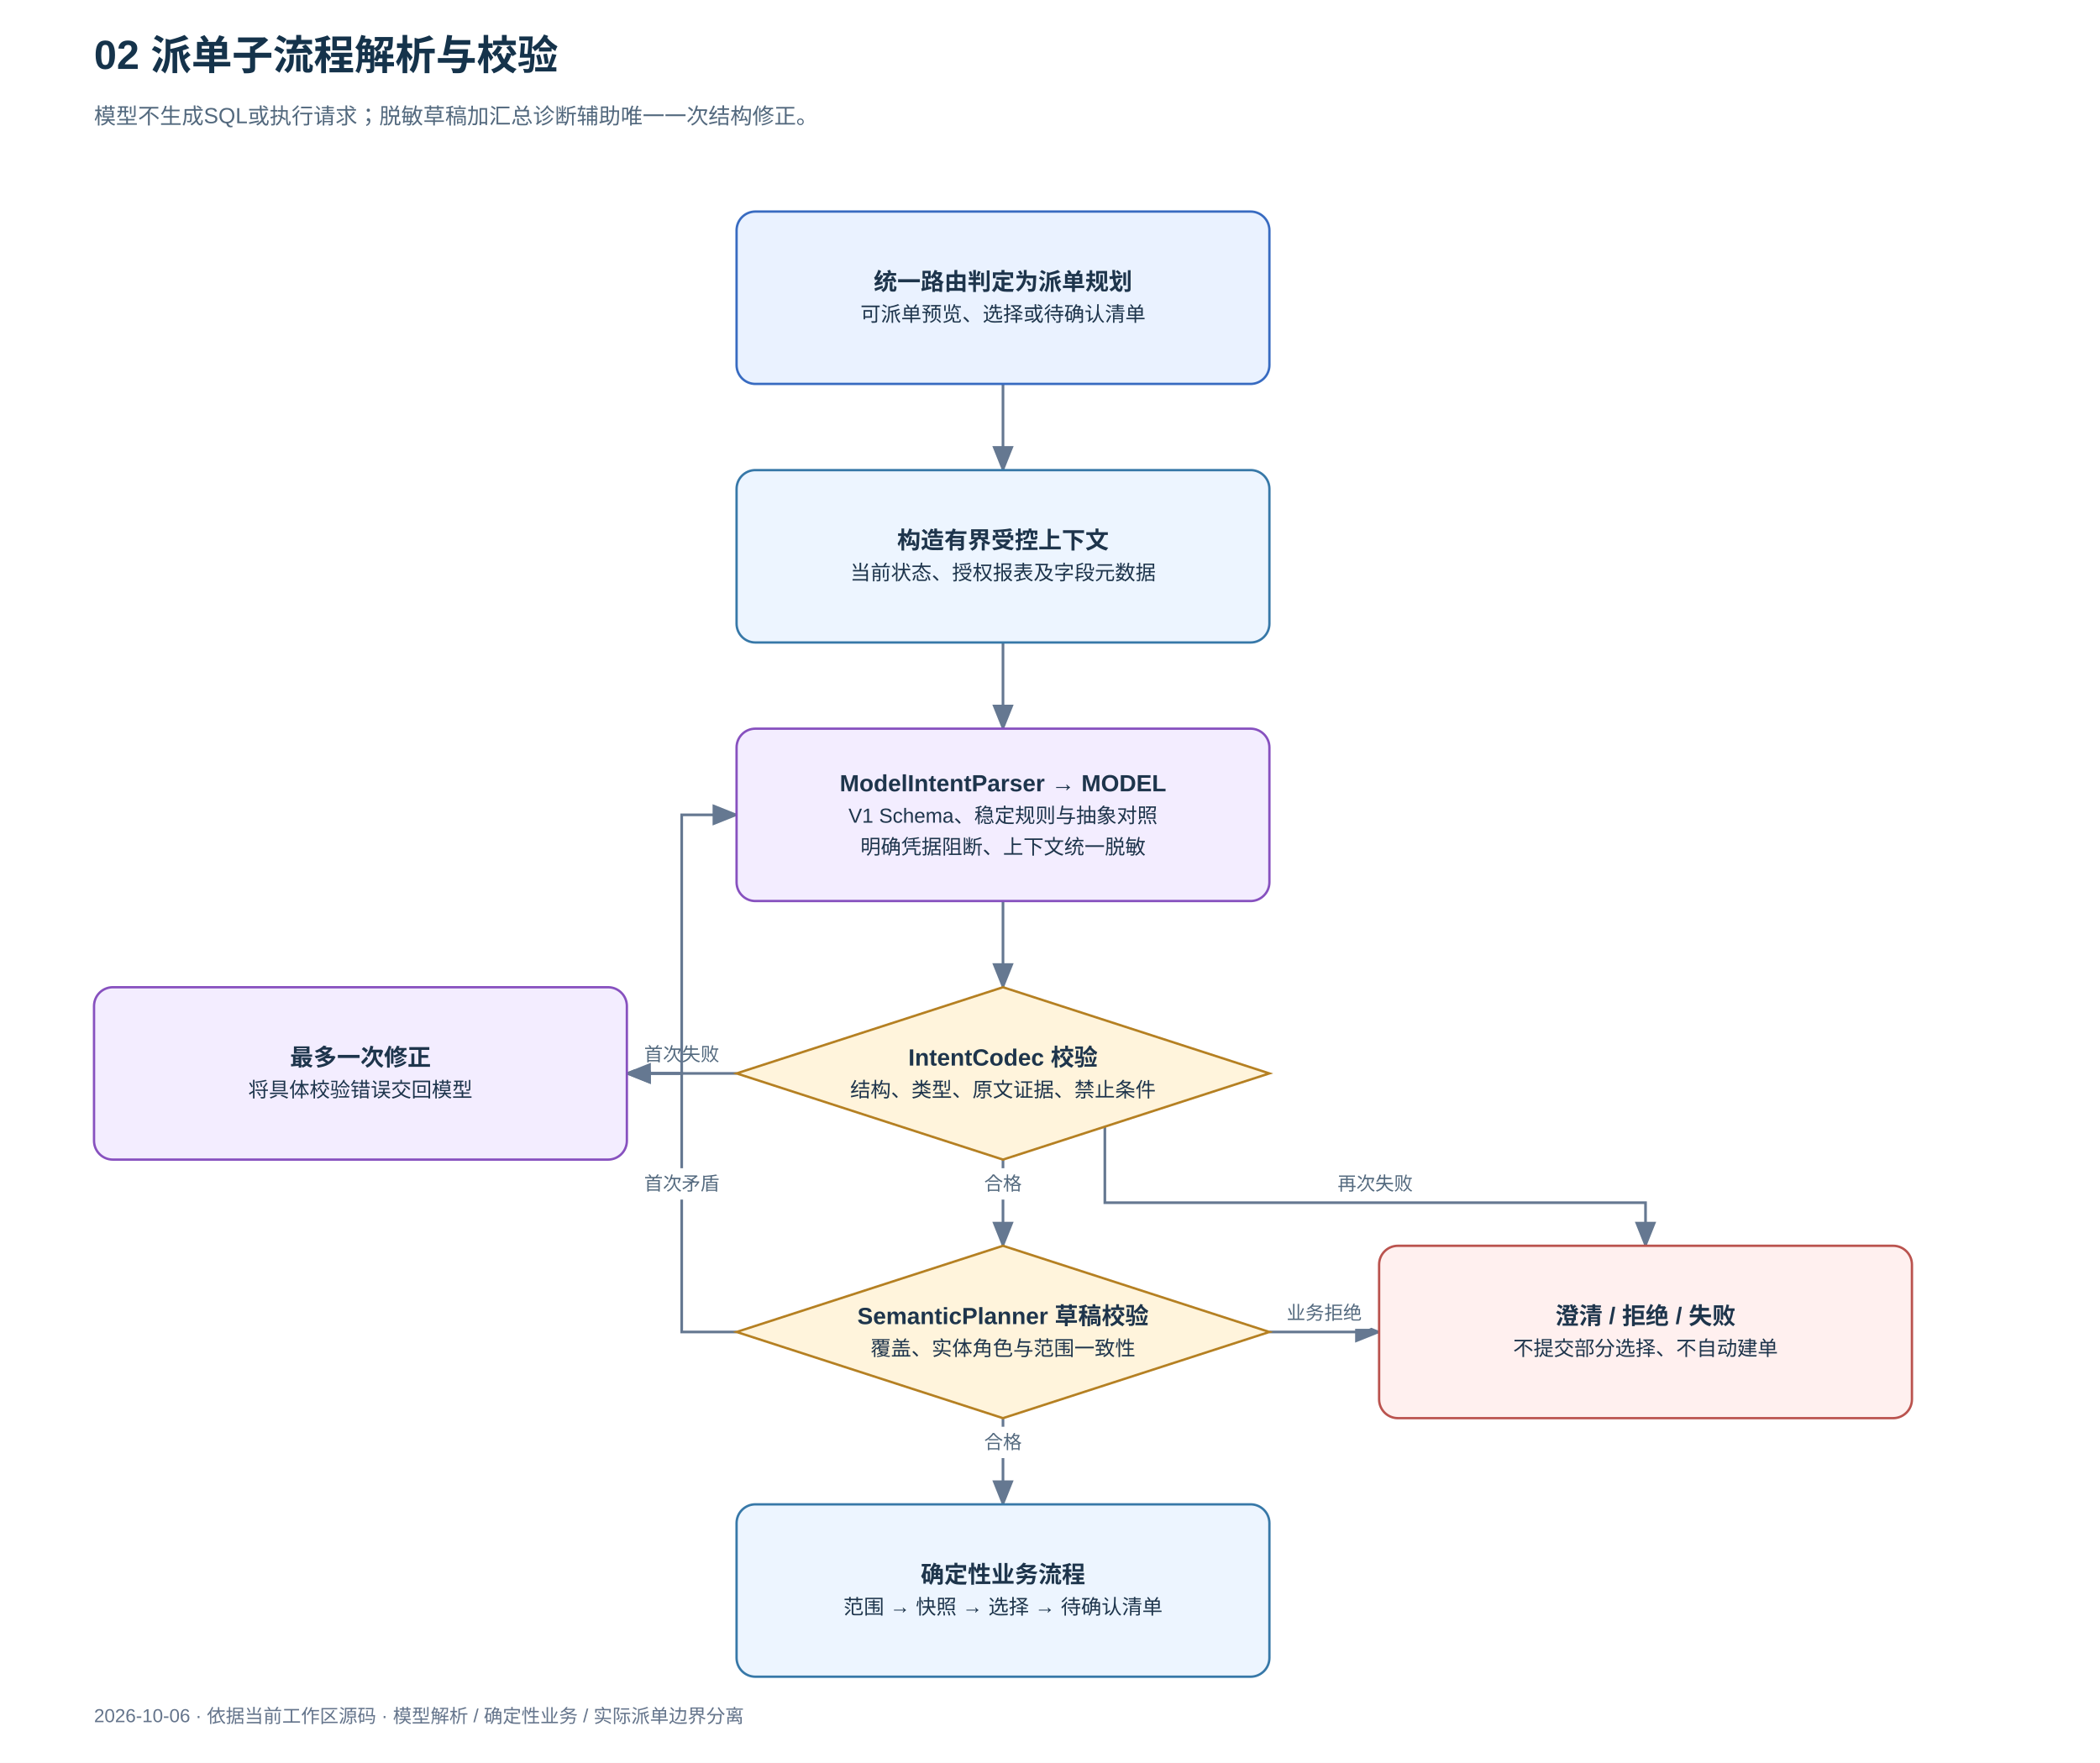
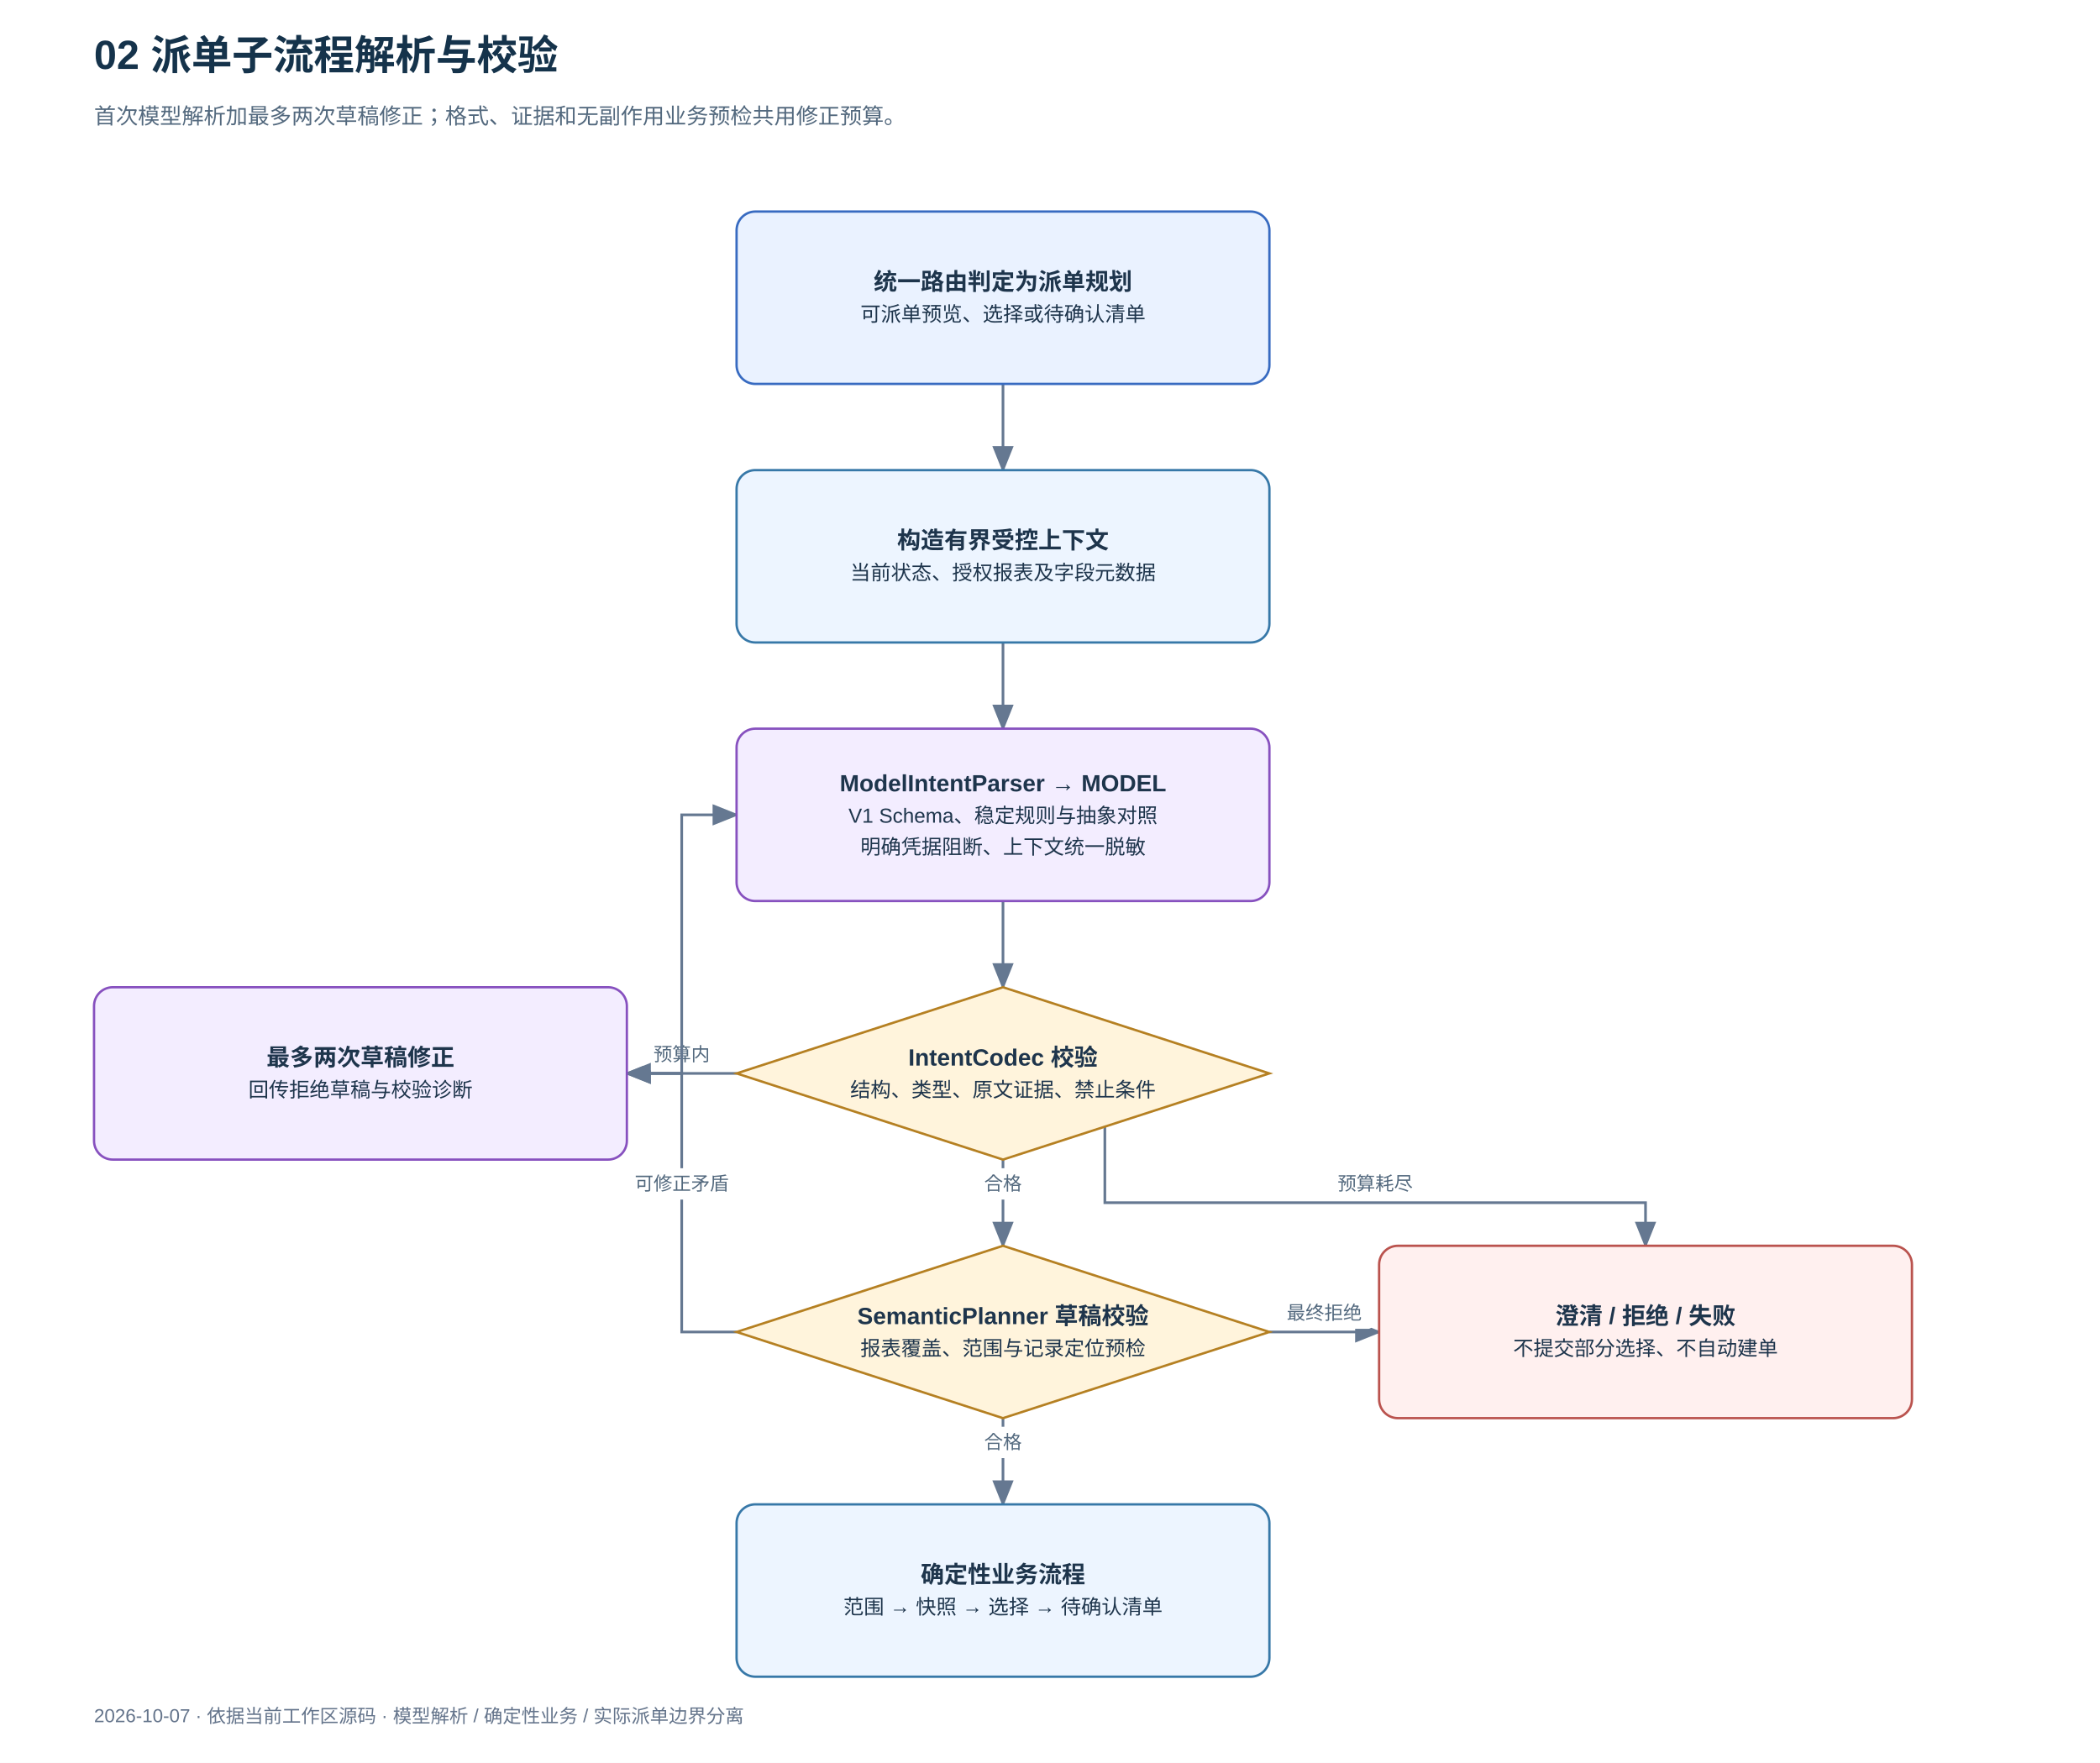
<svg xmlns="http://www.w3.org/2000/svg" width="1340" height="1125" viewBox="0 0 1340 1125" role="img" aria-label="02 派单子流程解析与校验">
  <defs>
    <marker id="arrow1" markerWidth="10" markerHeight="8" refX="9" refY="4" orient="auto">
      <path d="M0,0 L10,4 L0,8 Z" fill="#657891" />
    </marker>
  </defs>
  <rect width="100%" height="100%" fill="#fff" />
  <g font-family="Microsoft YaHei,PingFang SC,Arial,sans-serif">
    <text x="60" y="44" font-size="26" font-weight="700" fill="#15334b">02 派单子流程解析与校验</text>
-     <text x="60" y="79" font-size="14" fill="#53697e">模型不生成SQL或执行请求；脱敏草稿加汇总诊断辅助唯一一次结构修正。</text>
+     <text x="60" y="79" font-size="14" fill="#53697e">首次模型解析加最多两次草稿修正；格式、证据和无副作用业务预检共用修正预算。</text>
    <path d="M640,245 L640,300" fill="none" stroke="#657891" stroke-width="1.7" marker-end="url(#arrow1)" />
    <path d="M640,410 L640,465" fill="none" stroke="#657891" stroke-width="1.7" marker-end="url(#arrow1)" />
    <path d="M640,575 L640,630" fill="none" stroke="#657891" stroke-width="1.7" marker-end="url(#arrow1)" />
    <path d="M470,685 L435,685 L435,685 L400,685" fill="none" stroke="#657891" stroke-width="1.7" marker-end="url(#arrow1)" />
-     <rect x="404" y="663" width="62" height="20" fill="white" rx="3" />
-     <text x="435" y="677" font-size="12" text-anchor="middle" fill="#53697e">首次失败</text>
+     <rect x="410.5" y="663" width="49" height="20" fill="white" rx="3" />
+     <text x="435" y="677" font-size="12" text-anchor="middle" fill="#53697e">预算内</text>
    <path d="M400,685 L435,685 L435,520 L470,520" fill="none" stroke="#657891" stroke-width="1.7" marker-end="url(#arrow1)" />
    <path d="M640,740 L640,795" fill="none" stroke="#657891" stroke-width="1.7" marker-end="url(#arrow1)" />
    <rect x="622" y="745.5" width="36" height="20" fill="white" rx="3" />
    <text x="640" y="759.5" font-size="12" text-anchor="middle" fill="#53697e">合格</text>
    <path d="M470,850 L435,850 L435,685 L400,685" fill="none" stroke="#657891" stroke-width="1.7" marker-end="url(#arrow1)" />
-     <rect x="404" y="745.5" width="62" height="20" fill="white" rx="3" />
-     <text x="435" y="759.5" font-size="12" text-anchor="middle" fill="#53697e">首次矛盾</text>
+     <rect x="397.5" y="745.5" width="75" height="20" fill="white" rx="3" />
+     <text x="435" y="759.5" font-size="12" text-anchor="middle" fill="#53697e">可修正矛盾</text>
    <path d="M705,718.971 L705,767.5 L1050,767.5 L1050,795" fill="none" stroke="#657891" stroke-width="1.7" marker-end="url(#arrow1)" />
    <rect x="846.5" y="745.5" width="62" height="20" fill="white" rx="3" />
-     <text x="877.5" y="759.5" font-size="12" text-anchor="middle" fill="#53697e">再次失败</text>
+     <text x="877.5" y="759.5" font-size="12" text-anchor="middle" fill="#53697e">预算耗尽</text>
    <path d="M810,850 L845,850 L845,850 L880,850" fill="none" stroke="#657891" stroke-width="1.7" marker-end="url(#arrow1)" />
    <rect x="814" y="828" width="62" height="20" fill="white" rx="3" />
-     <text x="845" y="842" font-size="12" text-anchor="middle" fill="#53697e">业务拒绝</text>
+     <text x="845" y="842" font-size="12" text-anchor="middle" fill="#53697e">最终拒绝</text>
    <path d="M640,905 L640,960" fill="none" stroke="#657891" stroke-width="1.7" marker-end="url(#arrow1)" />
    <rect x="622" y="910.5" width="36" height="20" fill="white" rx="3" />
    <text x="640" y="924.5" font-size="12" text-anchor="middle" fill="#53697e">合格</text>
    <rect x="470" y="135" width="340" height="110" rx="12" fill="#eaf2ff" stroke="#386bc1" stroke-width="1.5" />
    <text x="640" y="185" text-anchor="middle" font-size="15" font-weight="700" fill="#1e354c">统一路由判定为派单规划</text>
    <text x="640" y="205" text-anchor="middle" font-size="13" font-weight="400" fill="#1e354c">可派单预览、选择或待确认清单</text>
    <rect x="470" y="300" width="340" height="110" rx="12" fill="#edf5ff" stroke="#3778a8" stroke-width="1.5" />
    <text x="640" y="350" text-anchor="middle" font-size="15" font-weight="700" fill="#1e354c">构造有界受控上下文</text>
    <text x="640" y="370" text-anchor="middle" font-size="13" font-weight="400" fill="#1e354c">当前状态、授权报表及字段元数据</text>
    <rect x="470" y="465" width="340" height="110" rx="12" fill="#f3edff" stroke="#8751bf" stroke-width="1.5" />
    <text x="640" y="505" text-anchor="middle" font-size="15" font-weight="700" fill="#1e354c">ModelIntentParser → MODEL</text>
    <text x="640" y="525" text-anchor="middle" font-size="13" font-weight="400" fill="#1e354c">V1 Schema、稳定规则与抽象对照</text>
    <text x="640" y="545" text-anchor="middle" font-size="13" font-weight="400" fill="#1e354c">明确凭据阻断、上下文统一脱敏</text>
    <polygon points="640,630 810,685 640,740 470,685" fill="#fff4dc" stroke="#b58022" stroke-width="1.5" />
    <text x="640" y="680" text-anchor="middle" font-size="15" font-weight="700" fill="#1e354c">IntentCodec 校验</text>
    <text x="640" y="700" text-anchor="middle" font-size="13" font-weight="400" fill="#1e354c">结构、类型、原文证据、禁止条件</text>
    <rect x="60" y="630" width="340" height="110" rx="12" fill="#f3edff" stroke="#8751bf" stroke-width="1.5" />
-     <text x="230" y="680" text-anchor="middle" font-size="15" font-weight="700" fill="#1e354c">最多一次修正</text>
-     <text x="230" y="700" text-anchor="middle" font-size="13" font-weight="400" fill="#1e354c">将具体校验错误交回模型</text>
+     <text x="230" y="680" text-anchor="middle" font-size="15" font-weight="700" fill="#1e354c">最多两次草稿修正</text>
+     <text x="230" y="700" text-anchor="middle" font-size="13" font-weight="400" fill="#1e354c">回传拒绝草稿与校验诊断</text>
    <polygon points="640,795 810,850 640,905 470,850" fill="#fff4dc" stroke="#b58022" stroke-width="1.5" />
    <text x="640" y="845" text-anchor="middle" font-size="15" font-weight="700" fill="#1e354c">SemanticPlanner 草稿校验</text>
-     <text x="640" y="865" text-anchor="middle" font-size="13" font-weight="400" fill="#1e354c">覆盖、实体角色与范围一致性</text>
+     <text x="640" y="865" text-anchor="middle" font-size="13" font-weight="400" fill="#1e354c">报表覆盖、范围与记录定位预检</text>
    <rect x="880" y="795" width="340" height="110" rx="12" fill="#fff0ef" stroke="#ba534e" stroke-width="1.5" />
    <text x="1050" y="845" text-anchor="middle" font-size="15" font-weight="700" fill="#1e354c">澄清 / 拒绝 / 失败</text>
    <text x="1050" y="865" text-anchor="middle" font-size="13" font-weight="400" fill="#1e354c">不提交部分选择、不自动建单</text>
    <rect x="470" y="960" width="340" height="110" rx="12" fill="#edf5ff" stroke="#3778a8" stroke-width="1.5" />
    <text x="640" y="1010" text-anchor="middle" font-size="15" font-weight="700" fill="#1e354c">确定性业务流程</text>
    <text x="640" y="1030" text-anchor="middle" font-size="13" font-weight="400" fill="#1e354c">范围 → 快照 → 选择 → 待确认清单</text>
-     <text x="60" y="1099" font-size="12" fill="#64748b">2026-10-06 · 依据当前工作区源码 · 模型解析 / 确定性业务 / 实际派单边界分离</text>
+     <text x="60" y="1099" font-size="12" fill="#64748b">2026-10-07 · 依据当前工作区源码 · 模型解析 / 确定性业务 / 实际派单边界分离</text>
  </g>
</svg>
